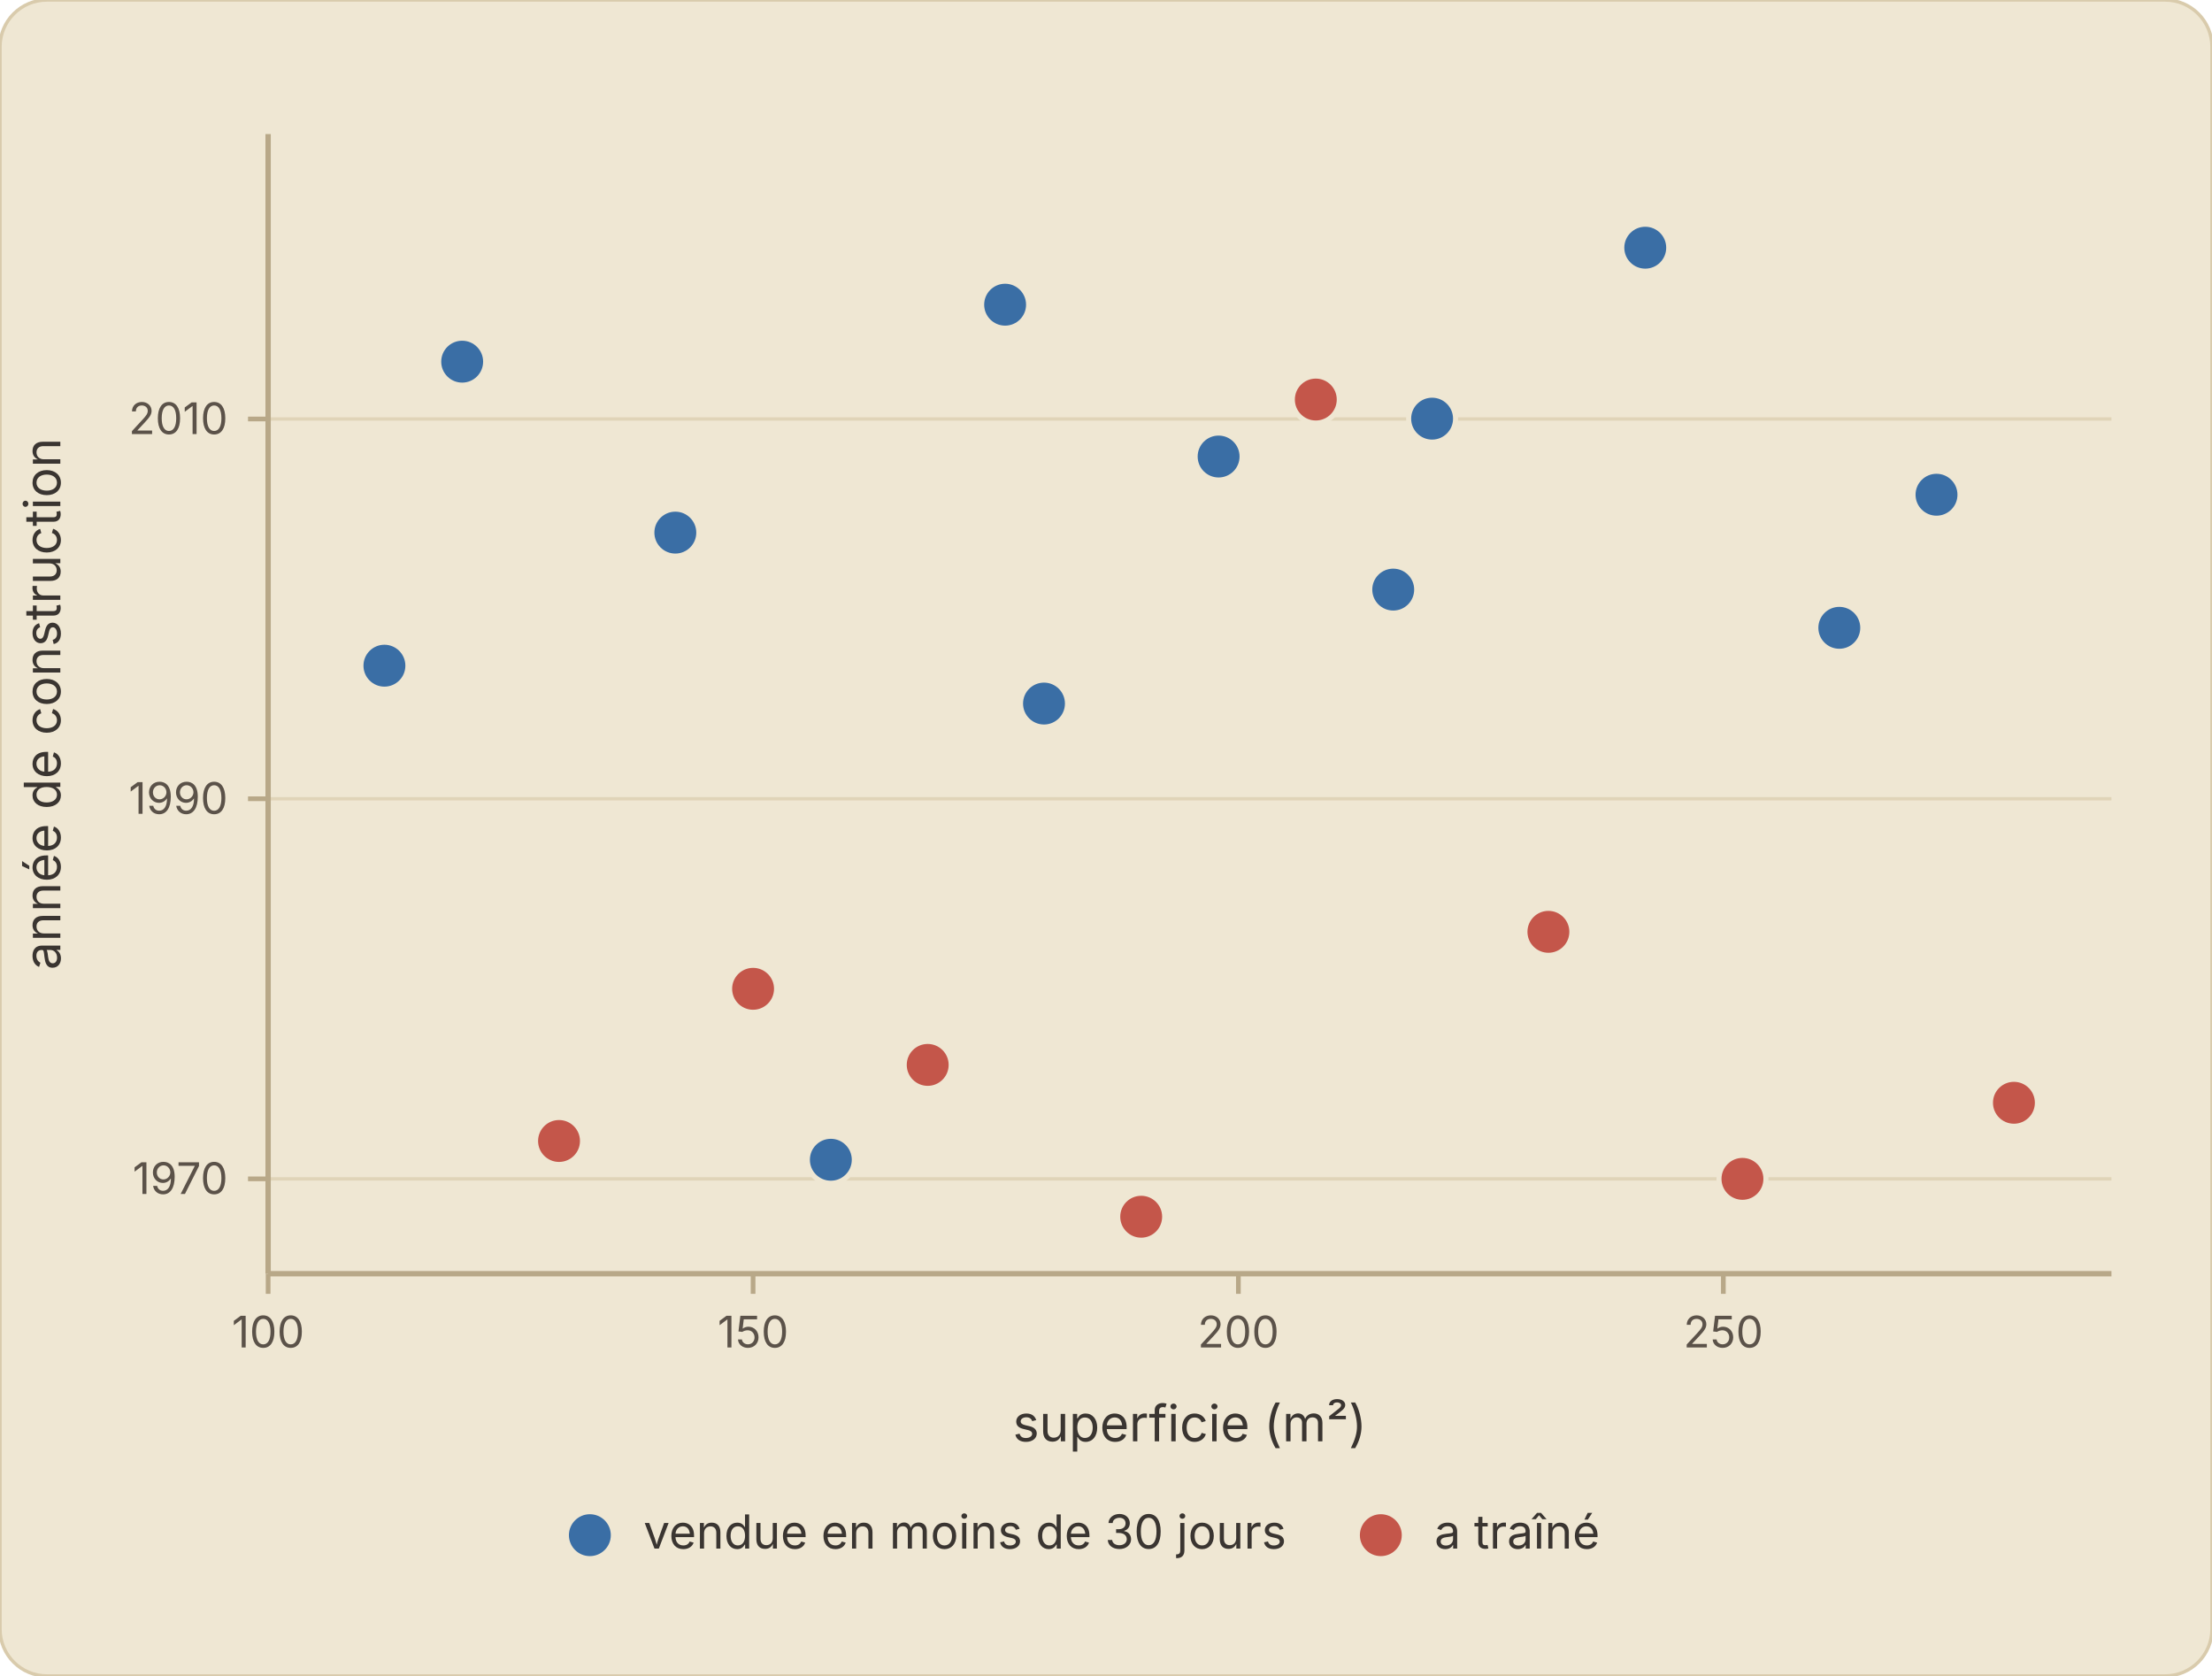
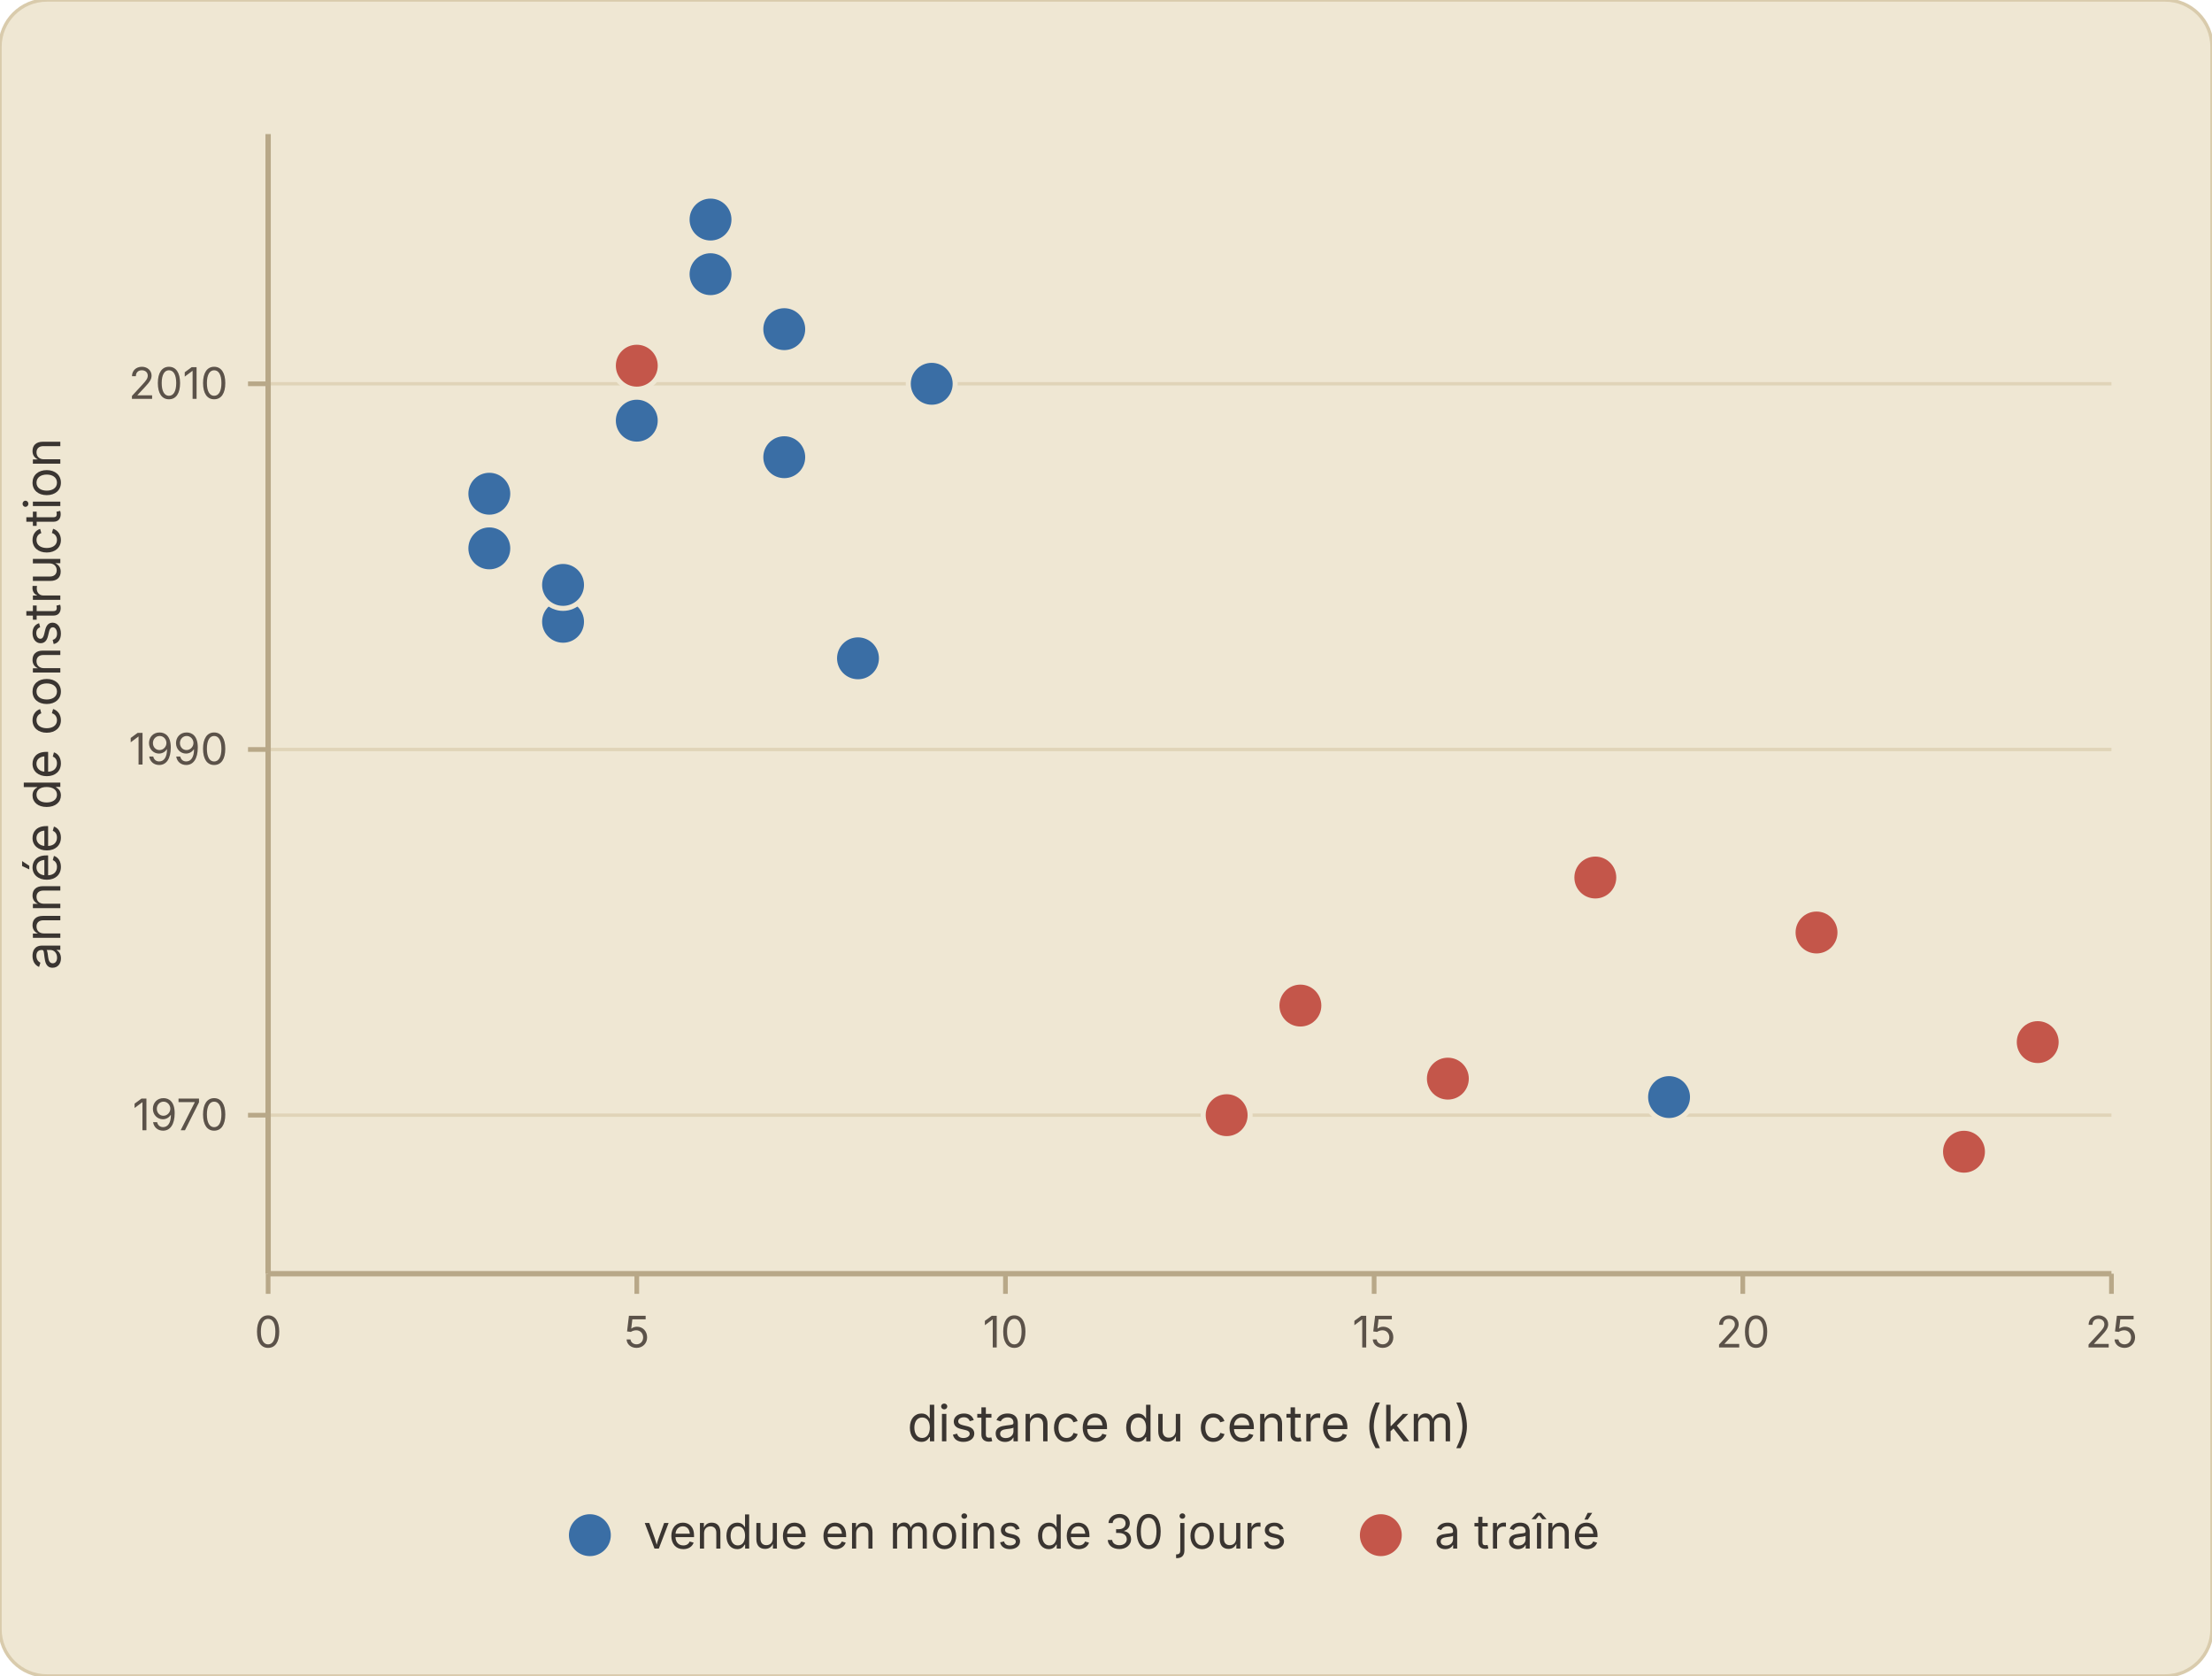
<svg xmlns="http://www.w3.org/2000/svg" viewBox="0 0 660 500" role="img" font-family="system-ui, -apple-system, sans-serif">
  <rect x="0" y="0" width="660" height="500" rx="14" fill="#efe7d3" stroke="#d9cbac" />
  <g stroke="#e0d4b8" stroke-width="1">
-     <line x1="80" y1="351.7" x2="630" y2="351.7" />
-     <line x1="80" y1="238.3" x2="630" y2="238.3" />
-     <line x1="80" y1="125" x2="630" y2="125" />
+     <line x1="80" y1="332.7" x2="630" y2="332.7" />
+     <line x1="80" y1="223.6" x2="630" y2="223.6" />
+     <line x1="80" y1="114.5" x2="630" y2="114.5" />
  </g>
  <g stroke="#b8a888" stroke-width="1.6">
    <line x1="80" y1="40" x2="80" y2="380" />
    <line x1="80" y1="380" x2="630" y2="380" />
  </g>
  <g stroke="#b8a888" stroke-width="1.4">
-     <line x1="80" y1="380" x2="80" y2="386" />
-     <line x1="224.7" y1="380" x2="224.7" y2="386" />
-     <line x1="369.5" y1="380" x2="369.5" y2="386" />
-     <line x1="514.2" y1="380" x2="514.2" y2="386" />
+     <line x1="80.0" y1="380" x2="80.0" y2="386" />
+     <line x1="190.0" y1="380" x2="190.0" y2="386" />
+     <line x1="300.0" y1="380" x2="300.0" y2="386" />
+     <line x1="410.0" y1="380" x2="410.0" y2="386" />
+     <line x1="520.0" y1="380" x2="520.0" y2="386" />
+     <line x1="630.0" y1="380" x2="630.0" y2="386" />
  </g>
  <g font-size="13" fill="#5b5249" text-anchor="middle">
-     <text x="80" y="402">100</text>
-     <text x="224.7" y="402">150</text>
-     <text x="369.5" y="402">200</text>
-     <text x="514.2" y="402">250</text>
-     <text x="355" y="430" font-size="15" fill="#3a3531">superficie (m²)</text>
+     <text x="80.0" y="402">0</text>
+     <text x="190.0" y="402">5</text>
+     <text x="300.0" y="402">10</text>
+     <text x="410.0" y="402">15</text>
+     <text x="520.0" y="402">20</text>
+     <text x="630.0" y="402">25</text>
+     <text x="355" y="430" font-size="15" fill="#3a3531">distance du centre (km)</text>
  </g>
  <g stroke="#b8a888" stroke-width="1.4">
-     <line x1="74" y1="351.7" x2="80" y2="351.7" />
-     <line x1="74" y1="238.3" x2="80" y2="238.3" />
-     <line x1="74" y1="125" x2="80" y2="125" />
+     <line x1="74" y1="332.7" x2="80" y2="332.7" />
+     <line x1="74" y1="223.6" x2="80" y2="223.6" />
+     <line x1="74" y1="114.5" x2="80" y2="114.5" />
  </g>
  <g font-size="13" fill="#5b5249" text-anchor="end">
-     <text x="68" y="356.2">1970</text>
-     <text x="68" y="242.8">1990</text>
-     <text x="68" y="129.5">2010</text>
+     <text x="68" y="337.2">1970</text>
+     <text x="68" y="228.1">1990</text>
+     <text x="68" y="119.0">2010</text>
  </g>
  <text x="18" y="210" font-size="15" fill="#3a3531" text-anchor="middle" transform="rotate(-90 18 210)">année de construction</text>
  <g fill="#3a6ea5" stroke="#efe7d3" stroke-width="1.5">
-     <circle cx="114.7" cy="198.6" r="7" />
-     <circle cx="137.9" cy="107.9" r="7" />
-     <circle cx="201.5" cy="158.9" r="7" />
-     <circle cx="247.9" cy="346.0" r="7" />
-     <circle cx="299.9" cy="90.9" r="7" />
-     <circle cx="311.5" cy="209.9" r="7" />
-     <circle cx="363.6" cy="136.2" r="7" />
-     <circle cx="415.7" cy="175.9" r="7" />
-     <circle cx="427.3" cy="124.9" r="7" />
-     <circle cx="490.9" cy="73.9" r="7" />
-     <circle cx="548.8" cy="187.3" r="7" />
-     <circle cx="577.8" cy="147.6" r="7" />
+     <circle cx="168.0" cy="185.5" r="7" />
+     <circle cx="234.0" cy="98.2" r="7" />
+     <circle cx="146.0" cy="147.3" r="7" />
+     <circle cx="498.0" cy="327.3" r="7" />
+     <circle cx="212.0" cy="81.8" r="7" />
+     <circle cx="256.0" cy="196.4" r="7" />
+     <circle cx="190.0" cy="125.5" r="7" />
+     <circle cx="146.0" cy="163.6" r="7" />
+     <circle cx="278.0" cy="114.5" r="7" />
+     <circle cx="212.0" cy="65.5" r="7" />
+     <circle cx="168.0" cy="174.5" r="7" />
+     <circle cx="234.0" cy="136.4" r="7" />
  </g>
  <g fill="#c4564a" stroke="#efe7d3" stroke-width="1.5">
-     <circle cx="166.8" cy="340.4" r="7" />
-     <circle cx="224.7" cy="295.0" r="7" />
-     <circle cx="276.8" cy="317.7" r="7" />
-     <circle cx="340.5" cy="363.0" r="7" />
-     <circle cx="392.6" cy="119.2" r="7" />
-     <circle cx="462.0" cy="278.0" r="7" />
-     <circle cx="519.9" cy="351.7" r="7" />
-     <circle cx="600.9" cy="329.0" r="7" />
+     <circle cx="432.0" cy="321.8" r="7" />
+     <circle cx="542.0" cy="278.2" r="7" />
+     <circle cx="388.0" cy="300.0" r="7" />
+     <circle cx="586.0" cy="343.6" r="7" />
+     <circle cx="190.0" cy="109.1" r="7" />
+     <circle cx="476.0" cy="261.8" r="7" />
+     <circle cx="366.0" cy="332.7" r="7" />
+     <circle cx="608.0" cy="310.9" r="7" />
  </g>
  <circle cx="176" cy="458" r="7" fill="#3a6ea5" stroke="#efe7d3" stroke-width="1.5" />
  <text x="192" y="462" font-size="14" fill="#3a3531" text-anchor="start">vendue en moins de 30 jours</text>
  <circle cx="412" cy="458" r="7" fill="#c4564a" stroke="#efe7d3" stroke-width="1.5" />
  <text x="428" y="462" font-size="14" fill="#3a3531" text-anchor="start">a traîné</text>
</svg>
